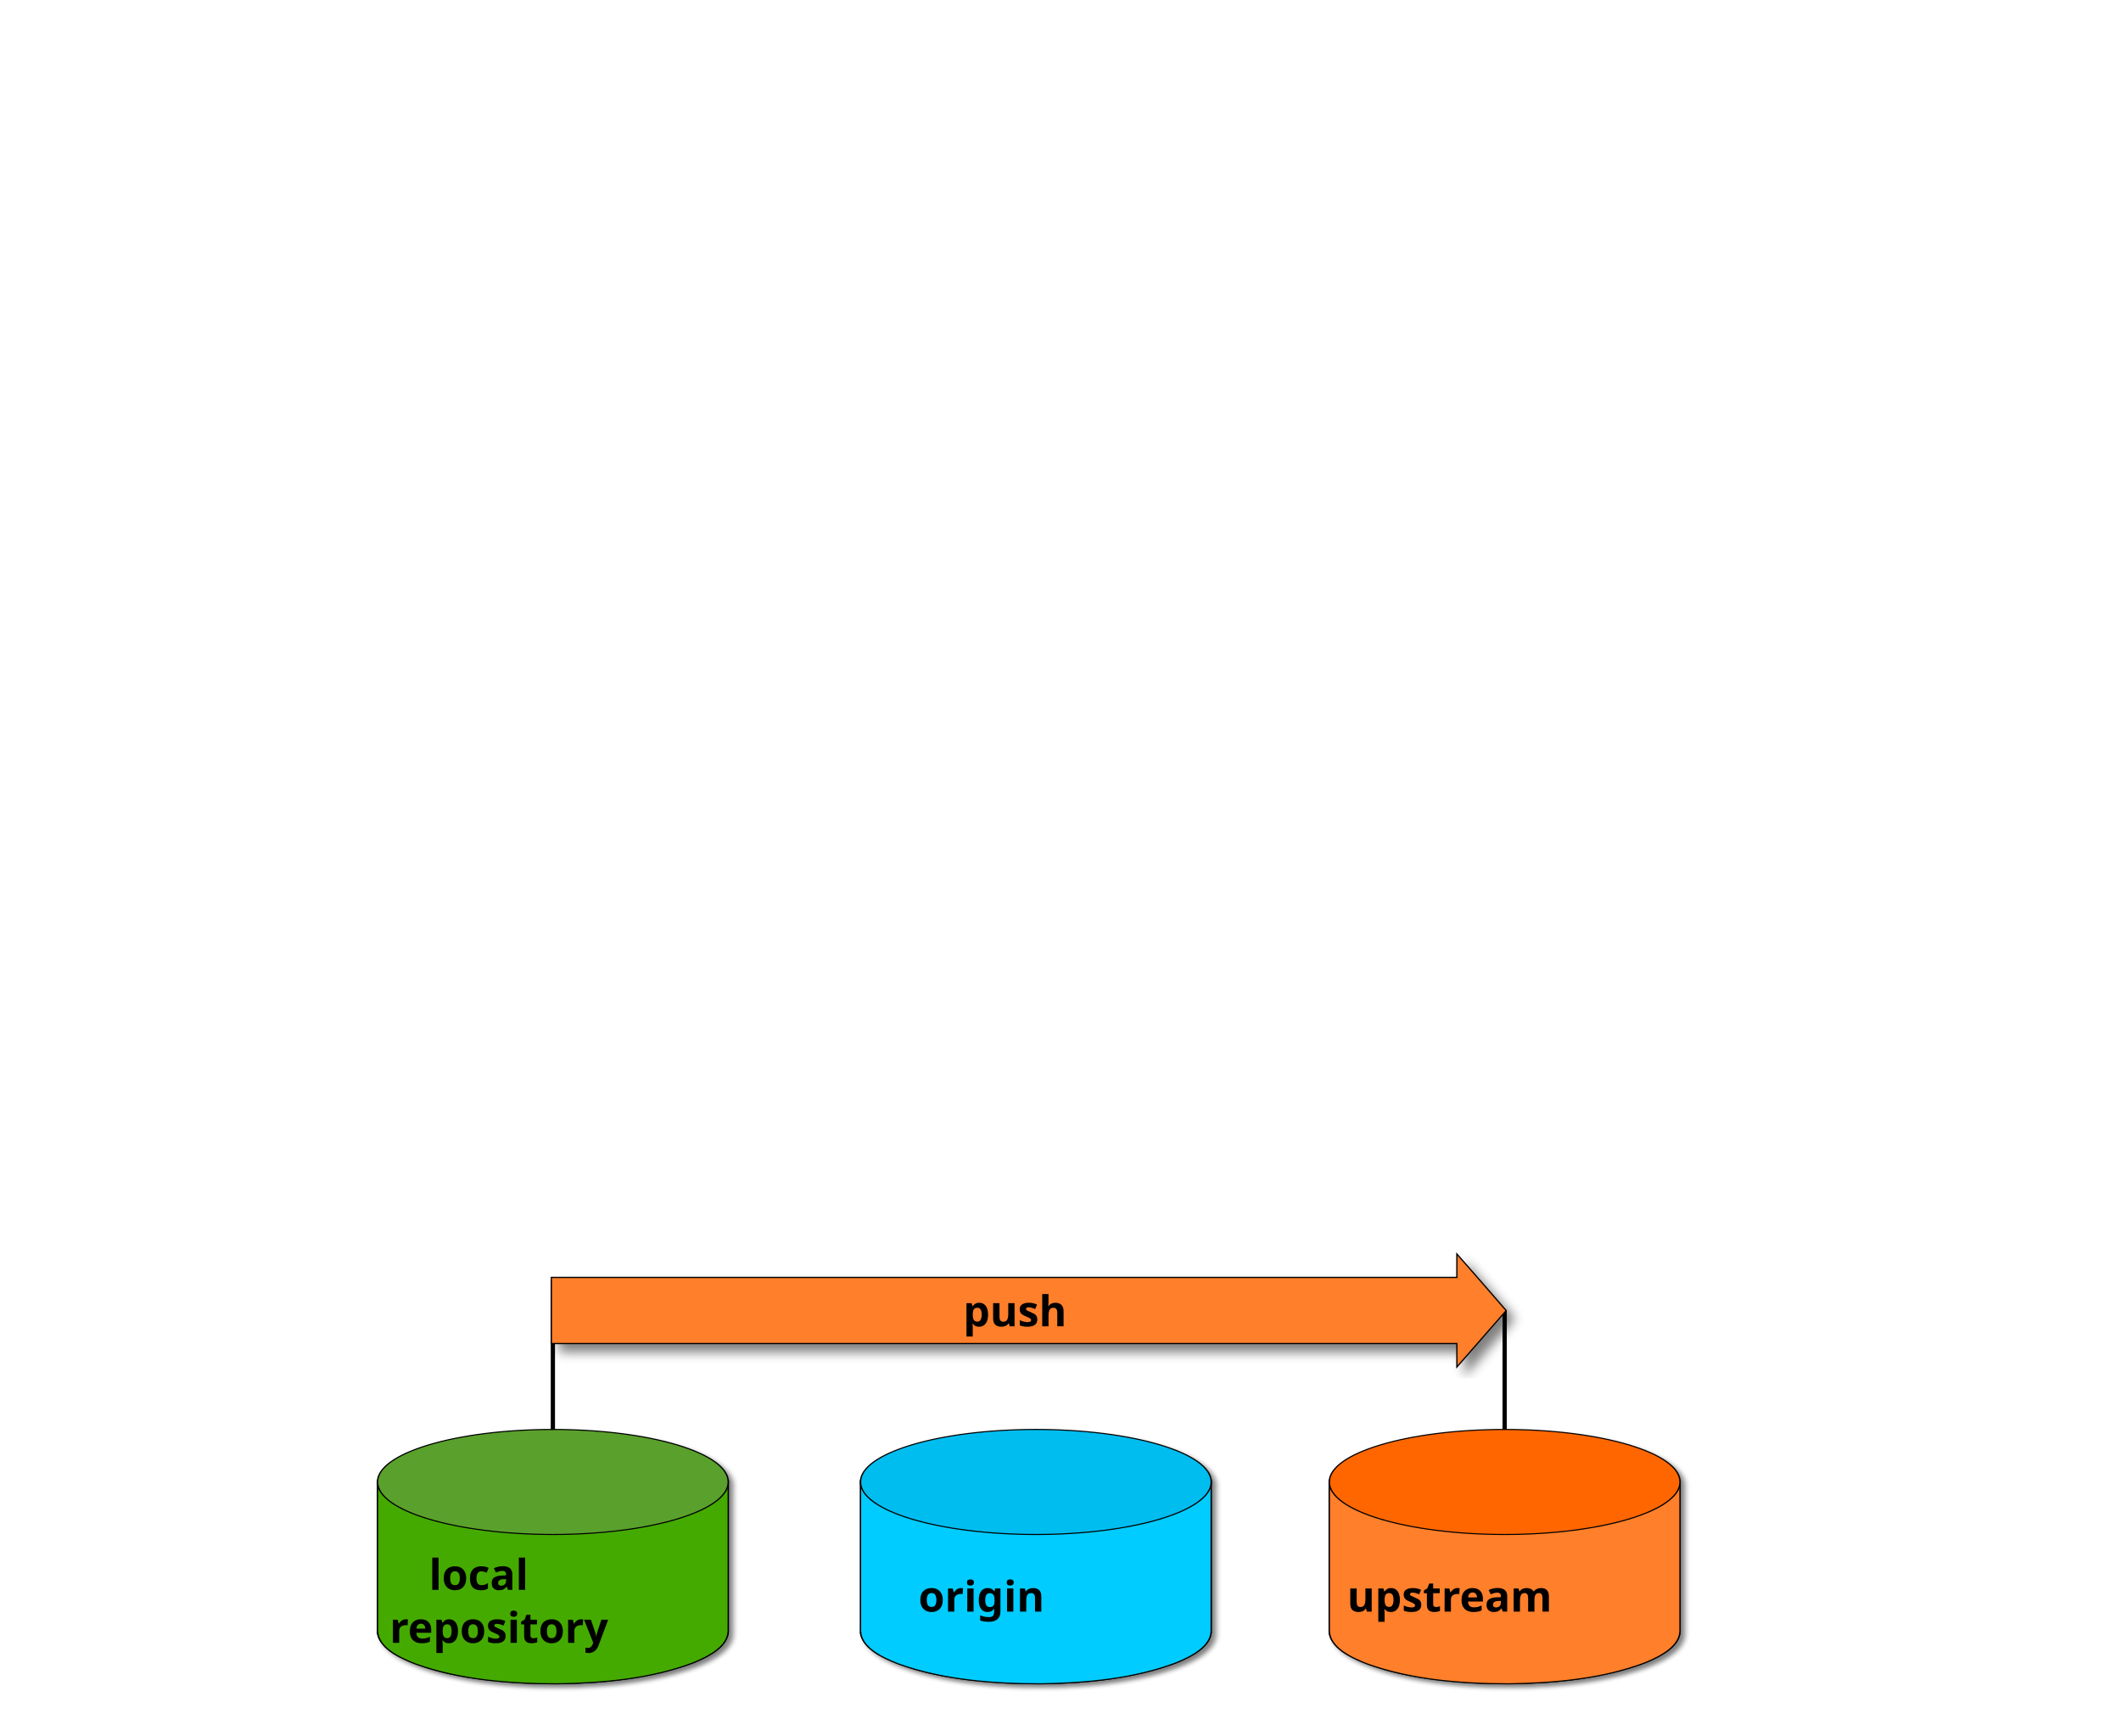
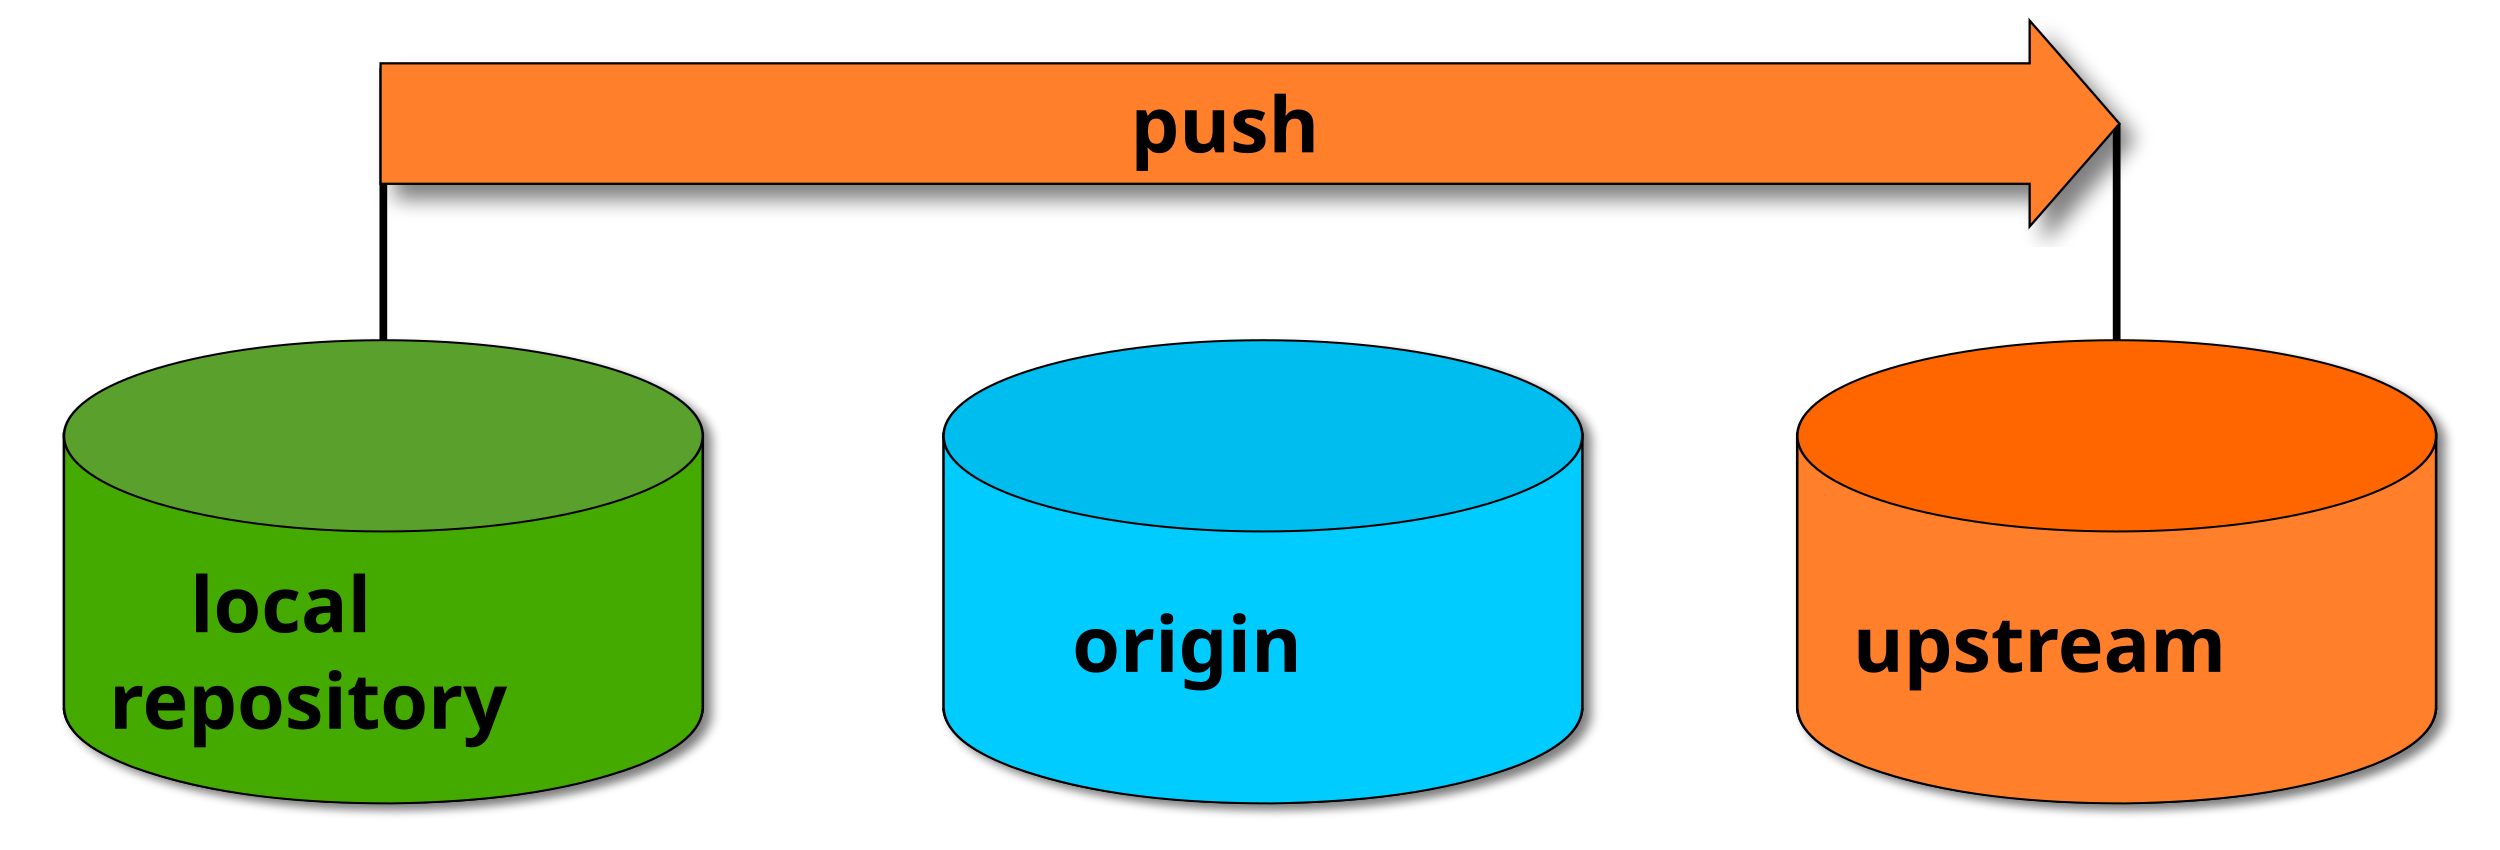
- <svg xmlns="http://www.w3.org/2000/svg" xmlns:ns1="http://www.openswatchbook.org/uri/2009/osb" width="389.764" height="318.898" id="svg2" version="1.1">
+ <svg xmlns="http://www.w3.org/2000/svg" xmlns:ns1="http://www.openswatchbook.org/uri/2009/osb" width="252.263" height="85.74" id="svg2" version="1.1">
  <defs id="defs4">
    <marker style="overflow:visible" id="TriangleOutS" refX="0" refY="0" orient="auto">
-       <path transform="scale(0.2,0.2)" style="fill-rule:evenodd;stroke:#000000;stroke-width:1pt" d="m 5.77,0 -8.65,5 0,-10 8.65,5 z" id="path4184" />
+       <path transform="scale(0.2)" style="fill-rule:evenodd;stroke:#000000;stroke-width:1pt" d="M 5.77,0 -2.88,5 V -5 Z" id="path4184" />
    </marker>
    <marker style="overflow:visible" id="TriangleOutL" refX="0" refY="0" orient="auto">
-       <path transform="scale(0.8,0.8)" style="fill-rule:evenodd;stroke:#000000;stroke-width:1pt" d="m 5.77,0 -8.65,5 0,-10 8.65,5 z" id="path4178" />
+       <path transform="scale(0.8)" style="fill-rule:evenodd;stroke:#000000;stroke-width:1pt" d="M 5.77,0 -2.88,5 V -5 Z" id="path4178" />
    </marker>
    <marker style="overflow:visible" id="Arrow1Mend" refX="0" refY="0" orient="auto">
-       <path transform="matrix(-0.4,0,0,-0.4,-4,0)" style="fill-rule:evenodd;stroke:#000000;stroke-width:1pt" d="M 0,0 5,-5 -12.5,0 5,5 0,0 z" id="path4045" />
+       <path transform="matrix(-0.4,0,0,-0.4,-4,0)" style="fill-rule:evenodd;stroke:#000000;stroke-width:1pt" d="M 0,0 5,-5 -12.5,0 5,5 Z" id="path4045" />
    </marker>
    <marker style="overflow:visible" id="Arrow1Lend" refX="0" refY="0" orient="auto">
-       <path transform="matrix(-0.8,0,0,-0.8,-10,0)" style="fill-rule:evenodd;stroke:#000000;stroke-width:1pt" d="M 0,0 5,-5 -12.5,0 5,5 0,0 z" id="path4039" />
+       <path transform="matrix(-0.8,0,0,-0.8,-10,0)" style="fill-rule:evenodd;stroke:#000000;stroke-width:1pt" d="M 0,0 5,-5 -12.5,0 5,5 Z" id="path4039" />
    </marker>
    <marker style="overflow:visible" id="Arrow1Lstart" refX="0" refY="0" orient="auto">
-       <path transform="matrix(0.8,0,0,0.8,10,0)" style="fill-rule:evenodd;stroke:#000000;stroke-width:1pt" d="M 0,0 5,-5 -12.5,0 5,5 0,0 z" id="path4036" />
+       <path transform="matrix(0.8,0,0,0.8,10,0)" style="fill-rule:evenodd;stroke:#000000;stroke-width:1pt" d="M 0,0 5,-5 -12.5,0 5,5 Z" id="path4036" />
    </marker>
    <linearGradient ns1:paint="solid" id="linearGradient4513">
      <stop id="stop4515" offset="0" style="stop-color:#000000;stop-opacity:1;" />
    </linearGradient>
    <marker style="overflow:visible" id="Arrow2Lend" refX="0" refY="0" orient="auto">
      <path transform="matrix(-1.1,0,0,-1.1,-1.1,0)" d="M 8.719,4.034 -2.207,0.016 8.719,-4.002 c -1.745,2.372 -1.735,5.617 -6e-7,8.035 z" style="fill-rule:evenodd;stroke-width:0.625;stroke-linejoin:round" id="path4057" />
    </marker>
    <marker style="overflow:visible" id="Arrow2Lend-7" refX="0" refY="0" orient="auto">
      <path transform="matrix(-1.1,0,0,-1.1,-1.1,0)" d="M 8.719,4.034 -2.207,0.016 8.719,-4.002 c -1.745,2.372 -1.735,5.617 -6e-7,8.035 z" style="fill-rule:evenodd;stroke-width:0.625;stroke-linejoin:round" id="path4057-6" />
    </marker>
    <marker style="overflow:visible" id="TriangleOutS9" refX="0" refY="0" orient="auto">
-       <path transform="scale(0.2,0.2)" style="fill:#deaa87;fill-rule:evenodd;stroke:#deaa87;stroke-width:1pt" d="m 5.77,0 -8.65,5 0,-10 8.65,5 z" id="path6605" />
+       <path transform="scale(0.2)" style="fill:#deaa87;fill-rule:evenodd;stroke:#deaa87;stroke-width:1pt" d="M 5.77,0 -2.88,5 V -5 Z" id="path6605" />
    </marker>
-     <filter color-interpolation-filters="sRGB" id="filter5995-1">
+     <filter id="filter5995-1" style="color-interpolation-filters:sRGB">
      <feFlood flood-opacity="0.5" flood-color="rgb(0,0,0)" result="flood" id="feFlood5997-1" />
      <feComposite in="flood" in2="SourceGraphic" operator="in" result="composite1" id="feComposite5999-8" />
      <feGaussianBlur stdDeviation="1" result="blur" id="feGaussianBlur6001-6" />
      <feOffset dx="1.5" dy="1.5" result="offset" id="feOffset6003-1" />
      <feComposite in="SourceGraphic" in2="offset" operator="over" result="composite2" id="feComposite6005-3" />
    </filter>
-     <filter color-interpolation-filters="sRGB" id="filter5995-1-1">
+     <filter id="filter5995-1-1" style="color-interpolation-filters:sRGB">
      <feFlood flood-opacity="0.5" flood-color="rgb(0,0,0)" result="flood" id="feFlood5997-1-3" />
      <feComposite in="flood" in2="SourceGraphic" operator="in" result="composite1" id="feComposite5999-8-6" />
      <feGaussianBlur stdDeviation="1" result="blur" id="feGaussianBlur6001-6-0" />
      <feOffset dx="1.5" dy="1.5" result="offset" id="feOffset6003-1-1" />
      <feComposite in="SourceGraphic" in2="offset" operator="over" result="composite2" id="feComposite6005-3-2" />
    </filter>
-     <filter color-interpolation-filters="sRGB" id="filter5995">
+     <filter id="filter5995" style="color-interpolation-filters:sRGB">
      <feFlood flood-opacity="0.5" flood-color="rgb(0,0,0)" result="flood" id="feFlood5997" />
      <feComposite in="flood" in2="SourceGraphic" operator="in" result="composite1" id="feComposite5999" />
      <feGaussianBlur stdDeviation="1" result="blur" id="feGaussianBlur6001" />
      <feOffset dx="1.5" dy="1.5" result="offset" id="feOffset6003" />
      <feComposite in="SourceGraphic" in2="offset" operator="over" result="composite2" id="feComposite6005" />
    </filter>
  </defs>
-   <g transform="translate(0,-733.4651)" id="layer1">
-     <path style="fill:none;stroke:#000000;stroke-width:0.78;stroke-linecap:butt;stroke-linejoin:miter;stroke-miterlimit:4;stroke-opacity:1;stroke-dasharray:none" d="m 101.598,968.648 0,33.316" id="path5550" />
-     <path style="fill:none;stroke:#000000;stroke-width:0.78;stroke-linecap:butt;stroke-linejoin:miter;stroke-miterlimit:4;stroke-opacity:1;stroke-dasharray:none" d="m 276.5,974.292 0,27.672" id="path5550-8" />
+   <g transform="translate(-62.91735,-961.7943)" id="layer1">
+     <path style="fill:none;stroke:#000000;stroke-width:0.78;stroke-linecap:butt;stroke-linejoin:miter;stroke-miterlimit:4;stroke-dasharray:none;stroke-opacity:1" d="m 101.598,968.648 v 33.316" id="path5550" />
+     <path style="fill:none;stroke:#000000;stroke-width:0.78;stroke-linecap:butt;stroke-linejoin:miter;stroke-miterlimit:4;stroke-dasharray:none;stroke-opacity:1" d="m 276.5,974.292 v 27.672" id="path5550-8" />
    <g transform="matrix(0.5191779,0,0,0.4059778,-217.9325,757.9378)" id="g5540" style="fill:#00ccff;filter:url(#filter5995-1)">
-       <g id="g3293-5" transform="matrix(0.4966146,0,0,0.4966146,498.7329,555.2995)" style="fill:#00ccff;stroke:#000000;stroke-width:1;stroke-miterlimit:4;stroke-opacity:1;stroke-dasharray:none">
-         <path style="color:#000000;fill:#00ccff;fill-opacity:1;fill-rule:nonzero;stroke:#000000;stroke-width:1;stroke-miterlimit:4;stroke-opacity:1;stroke-dasharray:none;marker:none;visibility:visible;display:inline;overflow:visible;enable-background:accumulate" d="m 695.969,87.406 0,136.375 c -0.219,9.524 7.216,18.513 15.125,23.562 25.962,16.82 57.495,21.775 87.781,24.281 39.978,2.256 81.456,-0.584 118.594,-16.656 12.444,-6.019 27.748,-14.959 28.531,-30.438 0.002,-0.248 -0.022,-0.504 -0.031,-0.75 l 0.031,0 0,-136.375 -250.031,0 z" transform="translate(-241.7143,22.55341)" id="path3289-9" />
-         <path d="m 704.286,111.076 c 0,26.431 -55.964,47.857 -125,47.857 -69.036,0 -125,-21.426 -125,-47.857 0,-26.431 55.964,-47.857 125,-47.857 69.036,0 125,21.426 125,47.857 z" style="color:#000000;fill:#00bdf0;fill-opacity:1;fill-rule:nonzero;stroke:#000000;stroke-width:1;stroke-miterlimit:4;stroke-opacity:1;stroke-dasharray:none;marker:none;visibility:visible;display:inline;overflow:visible;enable-background:accumulate" id="path3075-5" />
+       <g id="g3293-5" transform="matrix(0.4966146,0,0,0.4966146,498.7329,555.2995)" style="fill:#00ccff;stroke:#000000;stroke-width:1;stroke-miterlimit:4;stroke-dasharray:none;stroke-opacity:1">
+         <path style="color:#000000;display:inline;overflow:visible;visibility:visible;fill:#00ccff;fill-opacity:1;fill-rule:nonzero;stroke:#000000;stroke-width:1;stroke-miterlimit:4;stroke-dasharray:none;stroke-opacity:1;marker:none;enable-background:accumulate" d="m 695.969,87.406 v 136.375 c -0.219,9.524 7.216,18.513 15.125,23.562 25.962,16.82 57.495,21.775 87.781,24.281 39.978,2.256 81.456,-0.584 118.594,-16.656 12.444,-6.019 27.748,-14.959 28.531,-30.438 0.002,-0.248 -0.022,-0.504 -0.031,-0.75 H 946 v -136.375 z" transform="translate(-241.7143,22.55341)" id="path3289-9" />
+         <path d="m 704.286,111.076 c 0,26.431 -55.964,47.857 -125,47.857 -69.036,0 -125,-21.426 -125,-47.857 0,-26.431 55.964,-47.857 125,-47.857 69.036,0 125,21.426 125,47.857 z" style="color:#000000;display:inline;overflow:visible;visibility:visible;fill:#00bdf0;fill-opacity:1;fill-rule:nonzero;stroke:#000000;stroke-width:1;stroke-miterlimit:4;stroke-dasharray:none;stroke-opacity:1;marker:none;enable-background:accumulate" id="path3075-5" />
      </g>
-       <path id="path4537-7" d="m 724.333,678.059 c 0.308,7.298 7.387,11.728 13.24,14.673 15.7,7.249 33.325,9.075 50.439,9.086 16.381,-0.332 33.239,-2.309 48.142,-9.539 5.538,-2.907 12.086,-7.293 12.332,-14.22" style="color:#000000;fill:#00ccff;stroke:#000000;stroke-width:0.497;stroke-miterlimit:4;stroke-opacity:1;stroke-dasharray:none;marker:none;visibility:visible;display:inline;overflow:visible;enable-background:accumulate" />
+       <path id="path4537-7" d="m 724.333,678.059 c 0.308,7.298 7.387,11.728 13.24,14.673 15.7,7.249 33.325,9.075 50.439,9.086 16.381,-0.332 33.239,-2.309 48.142,-9.539 5.538,-2.907 12.086,-7.293 12.332,-14.22" style="color:#000000;display:inline;overflow:visible;visibility:visible;fill:#00ccff;stroke:#000000;stroke-width:0.497;stroke-miterlimit:4;stroke-dasharray:none;stroke-opacity:1;marker:none;enable-background:accumulate" />
    </g>
    <g transform="matrix(0.5191779,0,0,0.4059778,-193.046,757.864)" id="g5532" style="fill:#44aa00;fill-opacity:1;filter:url(#filter5995-1)">
-       <g id="g3293" transform="matrix(0.4966146,0,0,0.4966146,279.8466,555.4813)" style="fill:#44aa00;fill-opacity:1;stroke:#000000;stroke-width:1;stroke-miterlimit:4;stroke-opacity:1;stroke-dasharray:none">
-         <path style="color:#000000;fill:#44aa00;fill-opacity:1;fill-rule:nonzero;stroke:#000000;stroke-width:1;stroke-miterlimit:4;stroke-opacity:1;stroke-dasharray:none;marker:none;visibility:visible;display:inline;overflow:visible;enable-background:accumulate" d="m 695.969,87.406 0,136.375 c -0.219,9.524 7.216,18.513 15.125,23.562 25.962,16.82 57.495,21.775 87.781,24.281 39.978,2.256 81.456,-0.584 118.594,-16.656 12.444,-6.019 27.748,-14.959 28.531,-30.438 0.002,-0.248 -0.022,-0.504 -0.031,-0.75 l 0.031,0 0,-136.375 -250.031,0 z" transform="translate(-241.7143,22.55341)" id="path3289" />
-         <path d="m 704.286,111.076 c 0,26.431 -55.964,47.857 -125,47.857 -69.036,0 -125,-21.426 -125,-47.857 0,-26.431 55.964,-47.857 125,-47.857 69.036,0 125,21.426 125,47.857 z" style="color:#000000;fill:#5aa02c;fill-opacity:1;fill-rule:nonzero;stroke:#000000;stroke-width:1;stroke-miterlimit:4;stroke-opacity:1;stroke-dasharray:none;marker:none;visibility:visible;display:inline;overflow:visible;enable-background:accumulate" id="path3075" />
+       <g id="g3293" transform="matrix(0.4966146,0,0,0.4966146,279.8466,555.4813)" style="fill:#44aa00;fill-opacity:1;stroke:#000000;stroke-width:1;stroke-miterlimit:4;stroke-dasharray:none;stroke-opacity:1">
+         <path style="color:#000000;display:inline;overflow:visible;visibility:visible;fill:#44aa00;fill-opacity:1;fill-rule:nonzero;stroke:#000000;stroke-width:1;stroke-miterlimit:4;stroke-dasharray:none;stroke-opacity:1;marker:none;enable-background:accumulate" d="m 695.969,87.406 v 136.375 c -0.219,9.524 7.216,18.513 15.125,23.562 25.962,16.82 57.495,21.775 87.781,24.281 39.978,2.256 81.456,-0.584 118.594,-16.656 12.444,-6.019 27.748,-14.959 28.531,-30.438 0.002,-0.248 -0.022,-0.504 -0.031,-0.75 H 946 v -136.375 z" transform="translate(-241.7143,22.55341)" id="path3289" />
+         <path d="m 704.286,111.076 c 0,26.431 -55.964,47.857 -125,47.857 -69.036,0 -125,-21.426 -125,-47.857 0,-26.431 55.964,-47.857 125,-47.857 69.036,0 125,21.426 125,47.857 z" style="color:#000000;display:inline;overflow:visible;visibility:visible;fill:#5aa02c;fill-opacity:1;fill-rule:nonzero;stroke:#000000;stroke-width:1;stroke-miterlimit:4;stroke-dasharray:none;stroke-opacity:1;marker:none;enable-background:accumulate" id="path3075" />
      </g>
-       <path id="path4537" d="m 505.447,678.241 c 0.308,7.298 7.387,11.728 13.24,14.673 15.7,7.249 33.325,9.075 50.439,9.086 16.381,-0.332 33.239,-2.309 48.142,-9.539 5.538,-2.907 12.086,-7.293 12.332,-14.22" style="color:#000000;fill:#44aa00;fill-opacity:1;stroke:#000000;stroke-width:0.497;stroke-miterlimit:4;stroke-opacity:1;stroke-dasharray:none;marker:none;visibility:visible;display:inline;overflow:visible;enable-background:accumulate" />
+       <path id="path4537" d="m 505.447,678.241 c 0.308,7.298 7.387,11.728 13.24,14.673 15.7,7.249 33.325,9.075 50.439,9.086 16.381,-0.332 33.239,-2.309 48.142,-9.539 5.538,-2.907 12.086,-7.293 12.332,-14.22" style="color:#000000;display:inline;overflow:visible;visibility:visible;fill:#44aa00;fill-opacity:1;stroke:#000000;stroke-width:0.497;stroke-miterlimit:4;stroke-dasharray:none;stroke-opacity:1;marker:none;enable-background:accumulate" />
    </g>
-     <g transform="translate(19.50745,37.47321)" id="text4539" style="font-size:40px;font-style:normal;font-weight:normal;line-height:125%;letter-spacing:0px;word-spacing:0px;fill:#000000;fill-opacity:1;stroke:none;font-family:Sans" />
-     <text id="text5934" y="1025.589" x="101.807" style="font-size:15.582px;font-style:normal;font-weight:normal;text-align:center;line-height:125%;letter-spacing:0px;word-spacing:0px;text-anchor:middle;fill:#000000;fill-opacity:1;stroke:none;font-family:Sans" xml:space="preserve">
-       <tspan style="font-size:7.791px;font-weight:bold;text-align:center;text-anchor:middle" y="1025.589" x="103.161" id="tspan5936">local </tspan>
-       <tspan id="tspan5938" style="font-size:7.791px;font-weight:bold;text-align:center;text-anchor:middle" y="1035.328" x="101.807">repository</tspan>
+     <g transform="translate(19.50745,37.47321)" id="text4539" style="font-style:normal;font-weight:normal;font-size:40px;line-height:125%;font-family:Sans;letter-spacing:0px;word-spacing:0px;fill:#000000;fill-opacity:1;stroke:none" />
+     <text id="text5934" y="1025.589" x="101.807" style="font-style:normal;font-weight:normal;line-height:0%;font-family:sans-serif;text-align:center;letter-spacing:0px;word-spacing:0px;text-anchor:middle;fill:#000000;fill-opacity:1;stroke:none" xml:space="preserve">
+       <tspan style="font-weight:bold;font-size:7.791px;line-height:1.25;font-family:sans-serif;text-align:center;text-anchor:middle" y="1025.589" x="103.161" id="tspan5936">local </tspan>
+       <tspan id="tspan5938" style="font-weight:bold;font-size:7.791px;line-height:1.25;font-family:sans-serif;text-align:center;text-anchor:middle" y="1035.328" x="101.807">repository</tspan>
    </text>
-     <text xml:space="preserve" style="font-size:15.582px;font-style:normal;font-weight:normal;text-align:center;line-height:125%;letter-spacing:0px;word-spacing:0px;text-anchor:middle;fill:#000000;fill-opacity:1;stroke:none;font-family:Sans" x="190.493" y="1029.589" id="text5940">
-       <tspan x="190.493" y="1029.589" style="font-size:7.791px;font-weight:bold;text-align:center;text-anchor:middle" id="tspan5944">origin</tspan>
+     <text xml:space="preserve" style="font-style:normal;font-weight:normal;line-height:0%;font-family:sans-serif;text-align:center;letter-spacing:0px;word-spacing:0px;text-anchor:middle;fill:#000000;fill-opacity:1;stroke:none" x="190.493" y="1029.589" id="text5940">
+       <tspan x="190.493" y="1029.589" style="font-weight:bold;font-size:7.791px;line-height:1.25;font-family:sans-serif;text-align:center;text-anchor:middle" id="tspan5944">origin</tspan>
    </text>
-     <flowRoot xml:space="preserve" id="flowRoot4099" style="fill:black;stroke:none;stroke-opacity:1;stroke-width:1px;stroke-linejoin:miter;stroke-linecap:butt;fill-opacity:1;font-family:Sans;font-style:normal;font-weight:normal;font-size:40px;line-height:125%;letter-spacing:0px;word-spacing:0px">
-       <flowRegion id="flowRegion4101">
-         <rect id="rect4103" width="1182.668" height="487.172" x="-115.105" y="-166.653" />
-       </flowRegion>
-       <flowPara id="flowPara4105" />
-     </flowRoot>
    <g transform="matrix(0.5191779,0,0,0.4059778,-131.7845,757.9378)" id="g5540-3" style="fill:#ff7f2a;filter:url(#filter5995-1-1)">
-       <g id="g3293-5-6" transform="matrix(0.4966146,0,0,0.4966146,498.7329,555.2995)" style="fill:#ff7f2a;stroke:#000000;stroke-width:1;stroke-miterlimit:4;stroke-opacity:1;stroke-dasharray:none">
-         <path style="color:#000000;fill:#ff7f2a;fill-opacity:1;fill-rule:nonzero;stroke:#000000;stroke-width:1;stroke-miterlimit:4;stroke-opacity:1;stroke-dasharray:none;marker:none;visibility:visible;display:inline;overflow:visible;enable-background:accumulate" d="m 695.969,87.406 0,136.375 c -0.219,9.524 7.216,18.513 15.125,23.562 25.962,16.82 57.495,21.775 87.781,24.281 39.978,2.256 81.456,-0.584 118.594,-16.656 12.444,-6.019 27.748,-14.959 28.531,-30.438 0.002,-0.248 -0.022,-0.504 -0.031,-0.75 l 0.031,0 0,-136.375 -250.031,0 z" transform="translate(-241.7143,22.55341)" id="path3289-9-5" />
-         <path d="m 704.286,111.076 c 0,26.431 -55.964,47.857 -125,47.857 -69.036,0 -125,-21.426 -125,-47.857 0,-26.431 55.964,-47.857 125,-47.857 69.036,0 125,21.426 125,47.857 z" style="color:#000000;fill:#ff6600;fill-opacity:1;fill-rule:nonzero;stroke:#000000;stroke-width:1;stroke-miterlimit:4;stroke-opacity:1;stroke-dasharray:none;marker:none;visibility:visible;display:inline;overflow:visible;enable-background:accumulate" id="path3075-5-6" />
+       <g id="g3293-5-6" transform="matrix(0.4966146,0,0,0.4966146,498.7329,555.2995)" style="fill:#ff7f2a;stroke:#000000;stroke-width:1;stroke-miterlimit:4;stroke-dasharray:none;stroke-opacity:1">
+         <path style="color:#000000;display:inline;overflow:visible;visibility:visible;fill:#ff7f2a;fill-opacity:1;fill-rule:nonzero;stroke:#000000;stroke-width:1;stroke-miterlimit:4;stroke-dasharray:none;stroke-opacity:1;marker:none;enable-background:accumulate" d="m 695.969,87.406 v 136.375 c -0.219,9.524 7.216,18.513 15.125,23.562 25.962,16.82 57.495,21.775 87.781,24.281 39.978,2.256 81.456,-0.584 118.594,-16.656 12.444,-6.019 27.748,-14.959 28.531,-30.438 0.002,-0.248 -0.022,-0.504 -0.031,-0.75 H 946 v -136.375 z" transform="translate(-241.7143,22.55341)" id="path3289-9-5" />
+         <path d="m 704.286,111.076 c 0,26.431 -55.964,47.857 -125,47.857 -69.036,0 -125,-21.426 -125,-47.857 0,-26.431 55.964,-47.857 125,-47.857 69.036,0 125,21.426 125,47.857 z" style="color:#000000;display:inline;overflow:visible;visibility:visible;fill:#ff6600;fill-opacity:1;fill-rule:nonzero;stroke:#000000;stroke-width:1;stroke-miterlimit:4;stroke-dasharray:none;stroke-opacity:1;marker:none;enable-background:accumulate" id="path3075-5-6" />
      </g>
-       <path id="path4537-7-6" d="m 724.333,678.059 c 0.308,7.298 7.387,11.728 13.24,14.673 15.7,7.249 33.325,9.075 50.439,9.086 16.381,-0.332 33.239,-2.309 48.142,-9.539 5.538,-2.907 12.086,-7.293 12.332,-14.22" style="color:#000000;fill:#ff7f2a;stroke:#000000;stroke-width:0.497;stroke-miterlimit:4;stroke-opacity:1;stroke-dasharray:none;marker:none;visibility:visible;display:inline;overflow:visible;enable-background:accumulate" />
+       <path id="path4537-7-6" d="m 724.333,678.059 c 0.308,7.298 7.387,11.728 13.24,14.673 15.7,7.249 33.325,9.075 50.439,9.086 16.381,-0.332 33.239,-2.309 48.142,-9.539 5.538,-2.907 12.086,-7.293 12.332,-14.22" style="color:#000000;display:inline;overflow:visible;visibility:visible;fill:#ff7f2a;stroke:#000000;stroke-width:0.497;stroke-miterlimit:4;stroke-dasharray:none;stroke-opacity:1;marker:none;enable-background:accumulate" />
    </g>
-     <text xml:space="preserve" style="font-size:15.582px;font-style:normal;font-weight:normal;text-align:center;line-height:125%;letter-spacing:0px;word-spacing:0px;text-anchor:middle;fill:#000000;fill-opacity:1;stroke:none;font-family:Sans" x="276.508" y="1029.589" id="text5940-3">
-       <tspan x="276.508" y="1029.589" style="font-size:7.791px;font-weight:bold;text-align:center;text-anchor:middle" id="tspan5944-8">upstream</tspan>
+     <text xml:space="preserve" style="font-style:normal;font-weight:normal;line-height:0%;font-family:sans-serif;text-align:center;letter-spacing:0px;word-spacing:0px;text-anchor:middle;fill:#000000;fill-opacity:1;stroke:none" x="276.508" y="1029.589" id="text5940-3">
+       <tspan x="276.508" y="1029.589" style="font-weight:bold;font-size:7.791px;line-height:1.25;font-family:sans-serif;text-align:center;text-anchor:middle" id="tspan5944-8">upstream</tspan>
    </text>
-     <path style="color:#000000;fill:#ff7f2a;fill-opacity:1;fill-rule:nonzero;stroke:#000000;stroke-width:0.23;stroke-linecap:butt;stroke-linejoin:miter;stroke-miterlimit:4;stroke-opacity:1;stroke-dasharray:none;stroke-dashoffset:0;marker:none;visibility:visible;display:inline;overflow:visible;filter:url(#filter5995);enable-background:accumulate" d="m 267.72,963.872 0,4.312 -166.401,0 0,12.156 166.401,0 0,4.312 4.531,-5.188 4.531,-5.188 -4.531,-5.219 z" id="rect6830" />
-     <text id="text6867" y="977.168" x="176.991" style="font-size:15.582px;font-style:normal;font-weight:normal;line-height:125%;letter-spacing:0px;word-spacing:0px;fill:#000000;fill-opacity:1;stroke:none;font-family:Sans" xml:space="preserve">
-       <tspan y="977.168" x="176.991" id="tspan6869" style="font-size:7.791px;font-weight:bold">push</tspan>
+     <path style="color:#000000;display:inline;overflow:visible;visibility:visible;fill:#ff7f2a;fill-opacity:1;fill-rule:nonzero;stroke:#000000;stroke-width:0.23;stroke-linecap:butt;stroke-linejoin:miter;stroke-miterlimit:4;stroke-dasharray:none;stroke-dashoffset:0;stroke-opacity:1;marker:none;filter:url(#filter5995);enable-background:accumulate" d="m 267.72,963.872 v 4.312 H 101.319 v 12.156 h 166.401 v 4.312 l 4.531,-5.188 4.531,-5.188 -4.531,-5.219 z" id="rect6830" />
+     <text id="text6867" y="977.168" x="176.991" style="font-style:normal;font-weight:normal;line-height:0%;font-family:sans-serif;letter-spacing:0px;word-spacing:0px;fill:#000000;fill-opacity:1;stroke:none" xml:space="preserve">
+       <tspan y="977.168" x="176.991" id="tspan6869" style="font-weight:bold;font-size:7.791px;line-height:1.25;font-family:sans-serif">push</tspan>
    </text>
  </g>
</svg>
